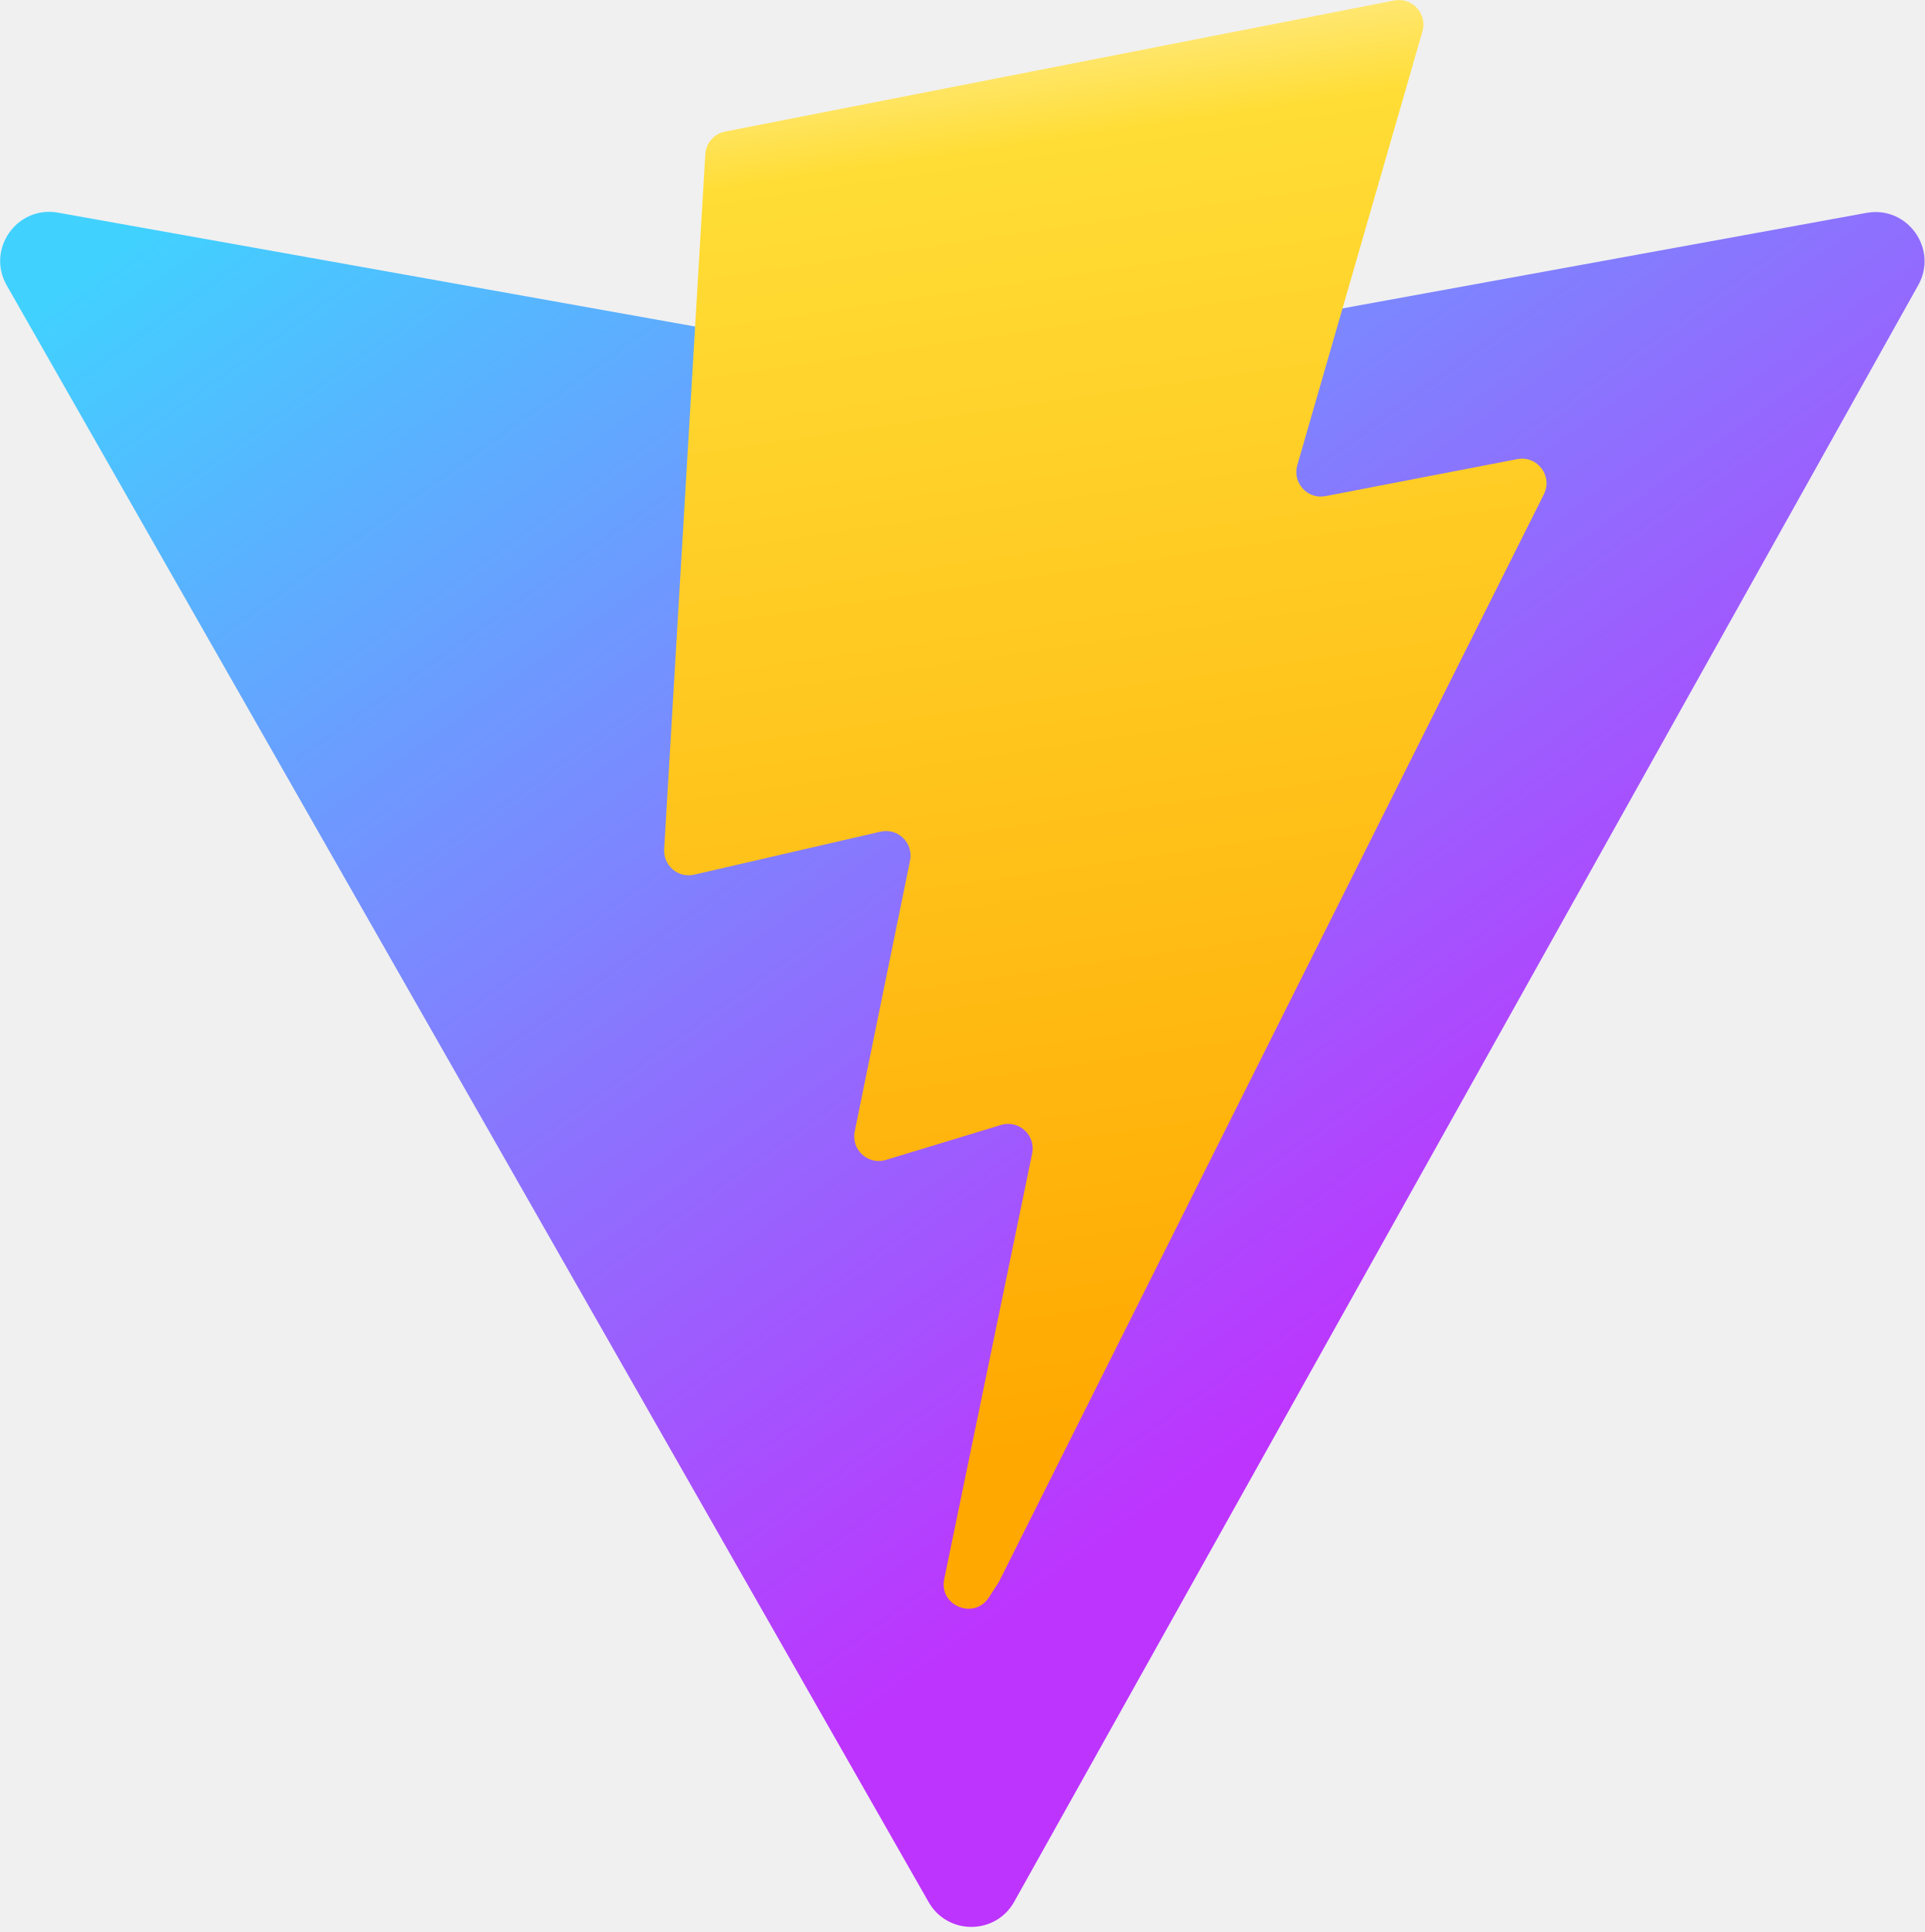
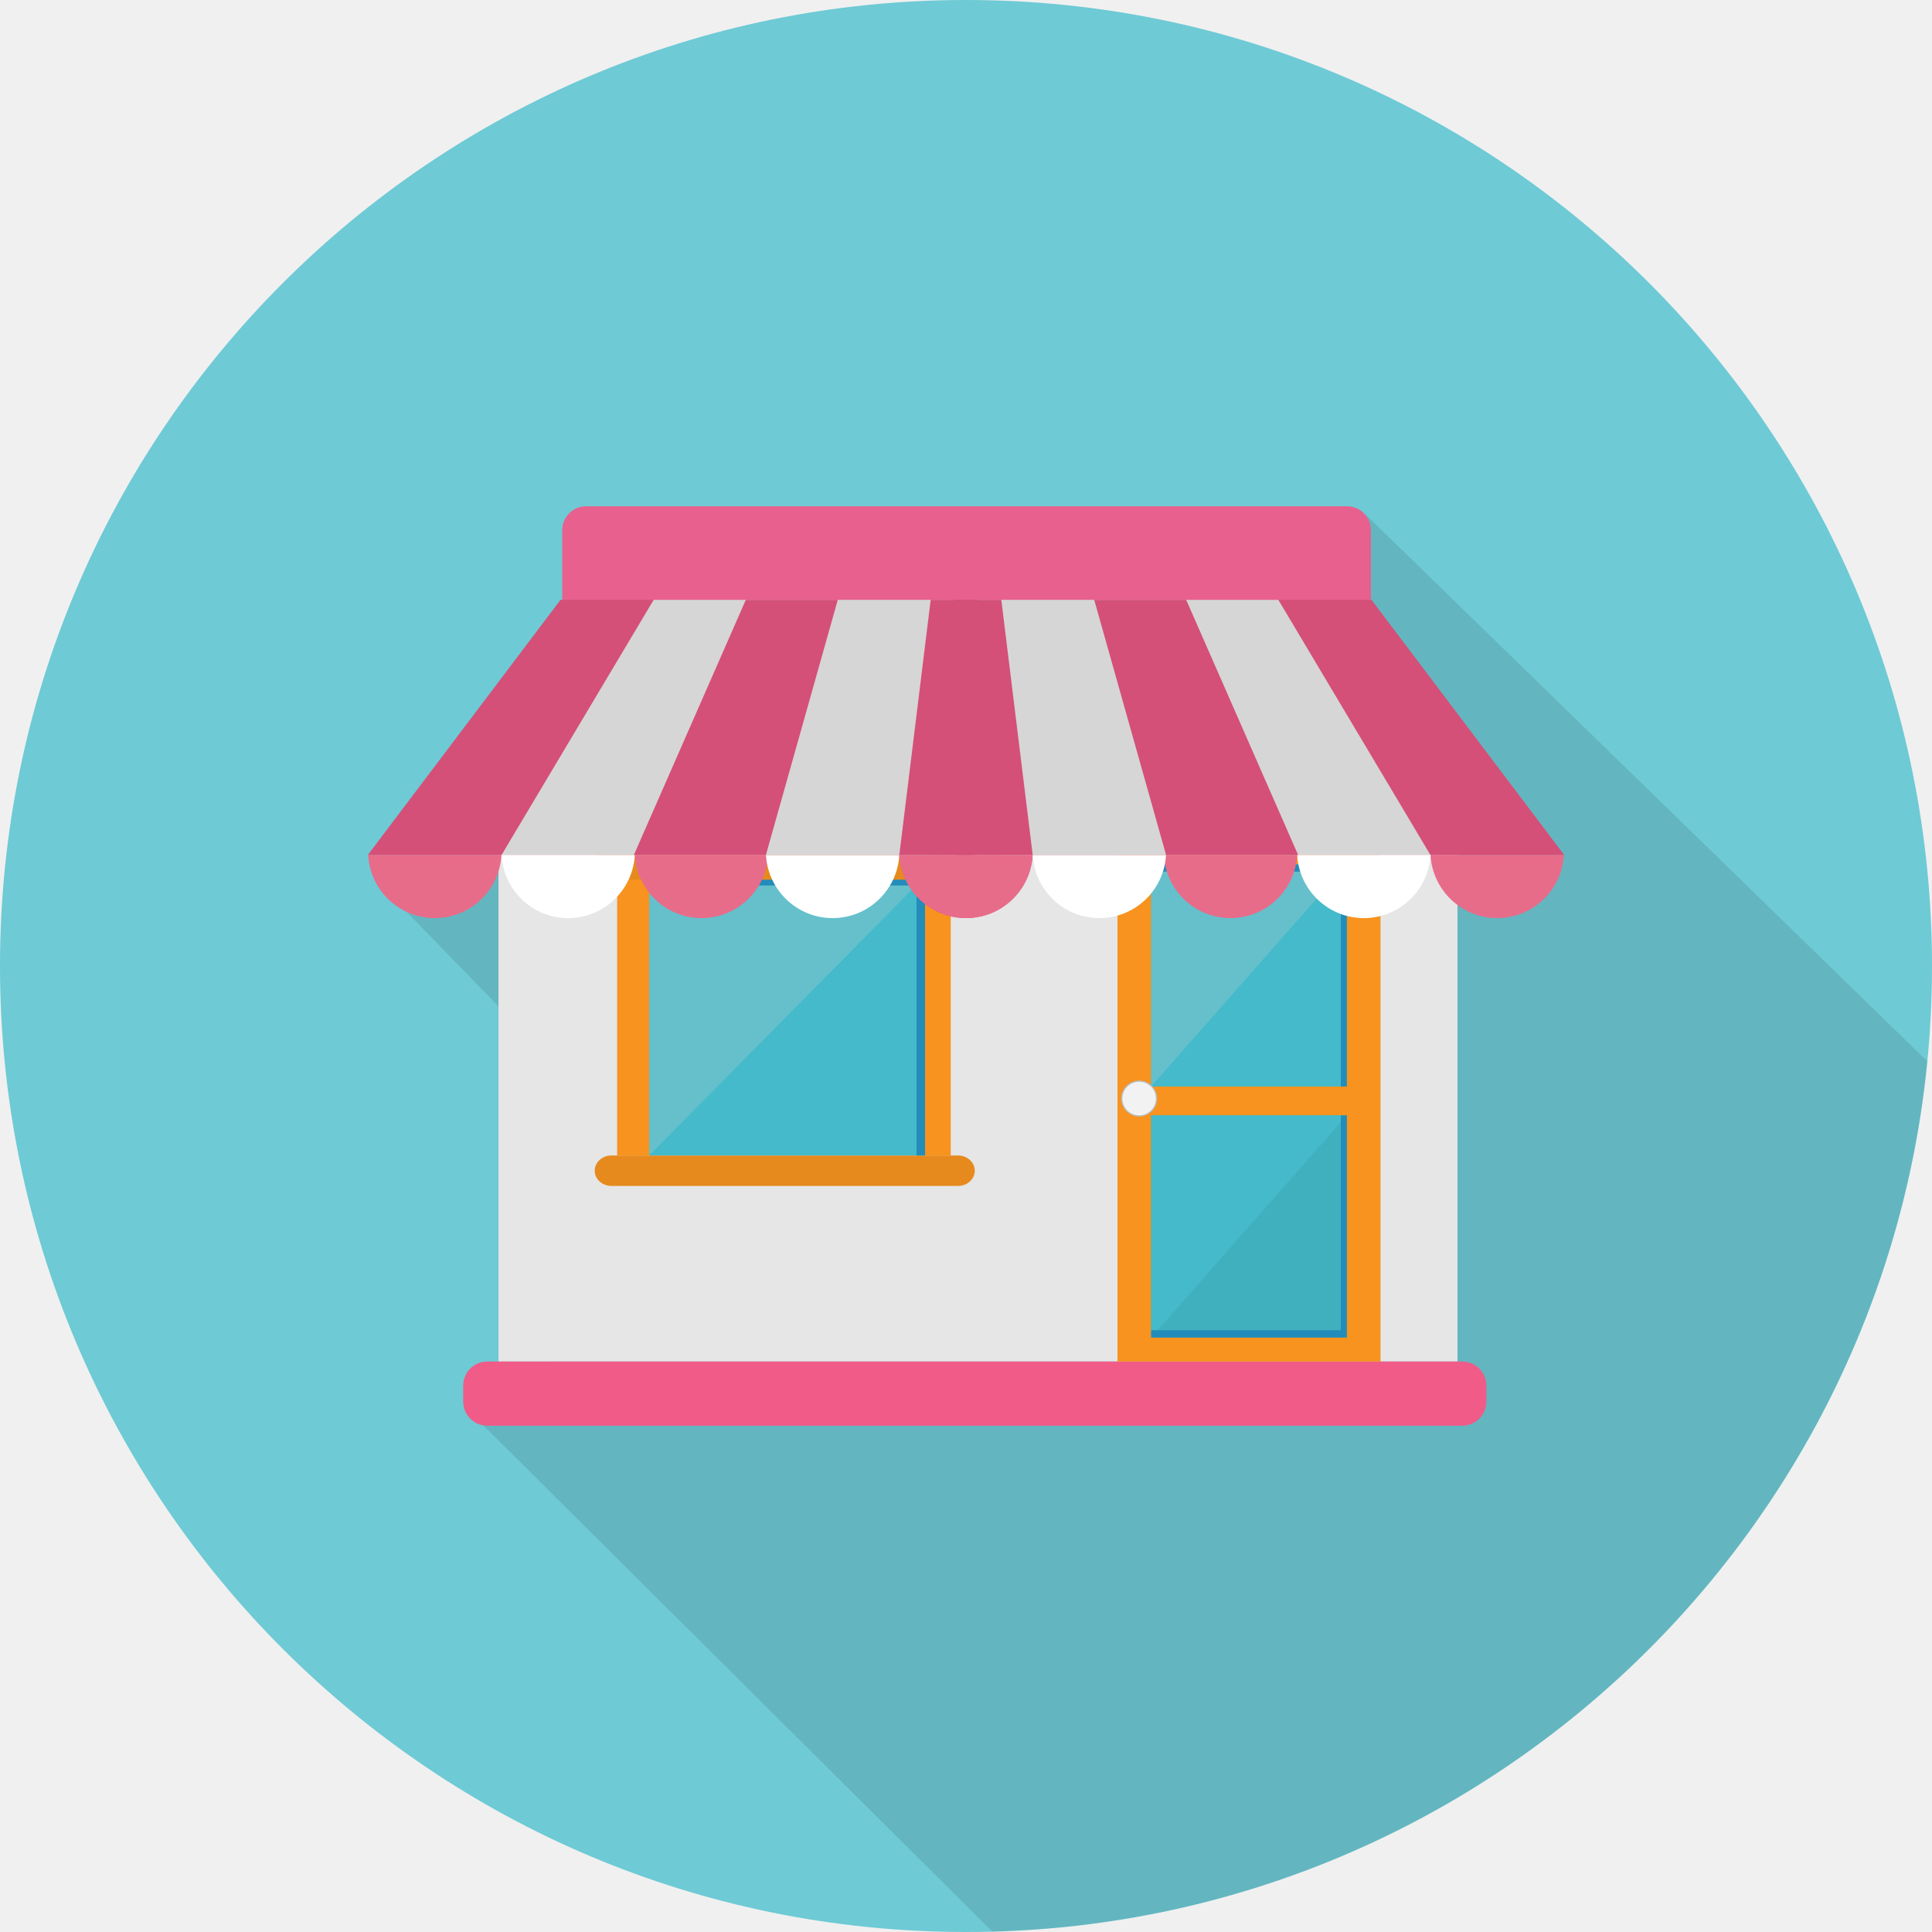
- <svg xmlns="http://www.w3.org/2000/svg" aria-hidden="true" role="img" class="iconify iconify--logos" width="31.88" height="32" preserveAspectRatio="xMidYMid meet" viewBox="0 0 256 257">
-   <defs>
-     <linearGradient id="IconifyId1813088fe1fbc01fb466" x1="-.828%" x2="57.636%" y1="7.652%" y2="78.411%">
-       <stop offset="0%" stop-color="#41D1FF" />
-       <stop offset="100%" stop-color="#BD34FE" />
-     </linearGradient>
-     <linearGradient id="IconifyId1813088fe1fbc01fb467" x1="43.376%" x2="50.316%" y1="2.242%" y2="89.03%">
-       <stop offset="0%" stop-color="#FFEA83" />
-       <stop offset="8.333%" stop-color="#FFDD35" />
-       <stop offset="100%" stop-color="#FFA800" />
-     </linearGradient>
-   </defs>
-   <path fill="url(#IconifyId1813088fe1fbc01fb466)" d="M255.153 37.938L134.897 252.976c-2.483 4.44-8.862 4.466-11.382.048L.875 37.958c-2.746-4.814 1.371-10.646 6.827-9.67l120.385 21.517a6.537 6.537 0 0 0 2.322-.004l117.867-21.483c5.438-.991 9.574 4.796 6.877 9.62Z" />
-   <path fill="url(#IconifyId1813088fe1fbc01fb467)" d="M185.432.063L96.44 17.501a3.268 3.268 0 0 0-2.634 3.014l-5.474 92.456a3.268 3.268 0 0 0 3.997 3.378l24.777-5.718c2.318-.535 4.413 1.507 3.936 3.838l-7.361 36.047c-.495 2.426 1.782 4.5 4.151 3.78l15.304-4.649c2.372-.72 4.652 1.36 4.15 3.788l-11.698 56.621c-.732 3.542 3.979 5.473 5.943 2.437l1.313-2.028l72.516-144.72c1.215-2.423-.88-5.186-3.54-4.672l-25.505 4.922c-2.396.462-4.435-1.77-3.759-4.114l16.646-57.705c.677-2.35-1.37-4.583-3.769-4.113Z" />
+ <svg xmlns="http://www.w3.org/2000/svg" width="512" height="512" xml:space="preserve">
+   <circle fill="#6ECAD5" cx="256" cy="256" r="256" />
+   <path opacity=".1" d="M262.971 511.902c129.693-3.468 235.326-103.392 247.789-230.647L361.86 136.31 105.434 239.257l51.457 52.946 9.117 53.888-39.48 30.093 136.443 135.718z" />
+   <path fill="#E6E6E6" d="M132.105 215.053H386.25v145.768H132.105z" />
+   <path fill="#F05B88" d="M393.899 371.447a6.374 6.374 0 0 1-6.373 6.375H129.128a6.375 6.375 0 0 1-6.375-6.375v-4.249a6.378 6.378 0 0 1 6.375-6.377h258.398a6.377 6.377 0 0 1 6.373 6.377v4.249z" />
+   <path fill="#F7931E" d="M296.149 221.425h69.7v139.396h-69.7z" />
+   <path fill="#44BACA" d="M305.075 229.077h51.849v58.862h-51.849z" />
+   <path fill="#65C0CB" d="M305.075 287.938v-58.861h51.849z" />
+   <path fill="#238CBA" d="M305.075 229.077v1.911h50.256v56.95h1.593v-58.861z" />
+   <path fill="#40B0BF" d="M305.075 295.585h51.849v58.862h-51.849z" />
+   <path fill="#44BACA" d="M356.924 295.585h-51.849v58.862z" />
+   <path fill="#238CBA" d="M305.075 354.447v-1.912h50.256v-56.95h1.593v58.862z" />
+   <path fill="#B9BBBD" d="M306.669 291.127a4.782 4.782 0 1 1-4.781-4.784 4.785 4.785 0 0 1 4.781 4.784z" />
+   <path fill="#F2F2F2" d="M306.351 291.127a4.461 4.461 0 0 1-4.463 4.458 4.46 4.46 0 1 1 0-8.923 4.465 4.465 0 0 1 4.463 4.465z" />
+   <path fill="#E68A1E" d="M258.326 310.248c0 2.23-1.993 4.04-4.451 4.04h-91.822c-2.459 0-4.451-1.81-4.451-4.04 0-2.228 1.992-4.035 4.451-4.035h91.822c2.458 0 4.451 1.808 4.451 4.035z" />
+   <g>
+     <path fill="#F7931E" d="M163.552 226.102h88.399v80.111h-88.399z" />
+     <path fill="#44BACA" d="M172.053 232.263h73.097v73.95h-73.097z" />
+     <path fill="#65C0CB" d="M172.053 306.213v-73.95h73.096z" />
+     <path fill="#238CBA" d="M172.053 232.263v2.401h70.851v71.549h2.245v-73.95z" />
+     <path fill="#E68A1E" d="M258.326 229.077c0 2.23-1.993 4.038-4.451 4.038h-91.822c-2.459 0-4.451-1.807-4.451-4.038 0-2.228 1.992-4.035 4.451-4.035h91.822c2.458 0 4.451 1.807 4.451 4.035z" />
+   </g>
+   <path fill="#E8608D" d="M363.299 160.315v-19.761c0-3.52-2.799-6.376-6.249-6.376H155.244c-3.45 0-6.248 2.856-6.248 6.376v19.761h214.303z" />
+   <g>
+     <path fill="#E76C8A" d="M97.559 226.53c.493 9.343 8.204 16.776 17.669 16.776 9.467 0 17.176-7.433 17.67-16.776H97.559z" />
+     <path fill="#FFF" d="M132.898 226.53c.494 9.343 8.204 16.776 17.67 16.776 9.467 0 17.176-7.433 17.67-16.776h-35.34z" />
+     <path fill="#E76C8A" d="M168.239 226.53c.495 9.343 8.202 16.776 17.669 16.776s17.177-7.433 17.671-16.776h-35.34z" />
+     <path fill="#FFF" d="M202.989 226.53c.495 9.343 8.203 16.776 17.67 16.776 9.467 0 17.176-7.433 17.67-16.776h-35.34z" />
+     <path fill="#E65782" d="M238.33 226.53c.495 9.343 8.204 16.776 17.67 16.776s17.176-7.433 17.671-16.776H238.33z" />
+     <g>
+       <path fill="#E76C8A" d="M414.441 226.53c-.496 9.343-8.204 16.776-17.669 16.776-9.469 0-17.179-7.433-17.672-16.776h35.341z" />
+       <path fill="#FFF" d="M379.101 226.53c-.495 9.343-8.203 16.776-17.669 16.776-9.468 0-17.176-7.433-17.672-16.776h35.341z" />
+       <path fill="#E76C8A" d="M343.76 226.53c-.494 9.343-8.203 16.776-17.67 16.776-9.466 0-17.174-7.433-17.668-16.776h35.338z" />
+       <path fill="#FFF" d="M309.009 226.53c-.494 9.343-8.201 16.776-17.669 16.776-9.466 0-17.176-7.433-17.672-16.776h35.341z" />
+       <path fill="#E76C8A" d="M273.668 226.53c-.493 9.343-8.201 16.776-17.668 16.776s-17.176-7.433-17.67-16.776h35.338z" />
+     </g>
+     <g>
+       <path fill="#D45078" d="M251.075 226.53H97.511l51.03-67.569h102.534z" />
+       <path fill="#D6D6D6" d="M247.164 226.53H132.947l40.282-67.569h77.846z" />
+       <path fill="#D45078" d="M247.164 226.53h-79.162l29.647-67.569h53.426z" />
+       <path fill="#D6D6D6" d="M253.675 226.53h-50.686l19.032-67.569h30.708z" />
+       <path fill="#D45078" d="M256 158.961h-9.36l-8.31 67.569H256z" />
+     </g>
+     <g>
+       <path fill="#D45078" d="M260.924 226.53h153.565l-51.03-67.569H260.924z" />
+       <path fill="#D6D6D6" d="M264.834 226.53h114.218l-40.281-67.569h-77.847z" />
+       <path fill="#D45078" d="M264.834 226.53h79.163l-29.645-67.569h-53.428z" />
+       <path fill="#D6D6D6" d="M258.325 226.53h50.684l-19.032-67.569h-30.706z" />
+       <path fill="#D45078" d="M256 158.961h9.359l8.312 67.569H256z" />
+     </g>
+     <path fill="#D45078" d="M252.729 158.961h5.596v67.569h-5.596z" />
+   </g>
</svg>
